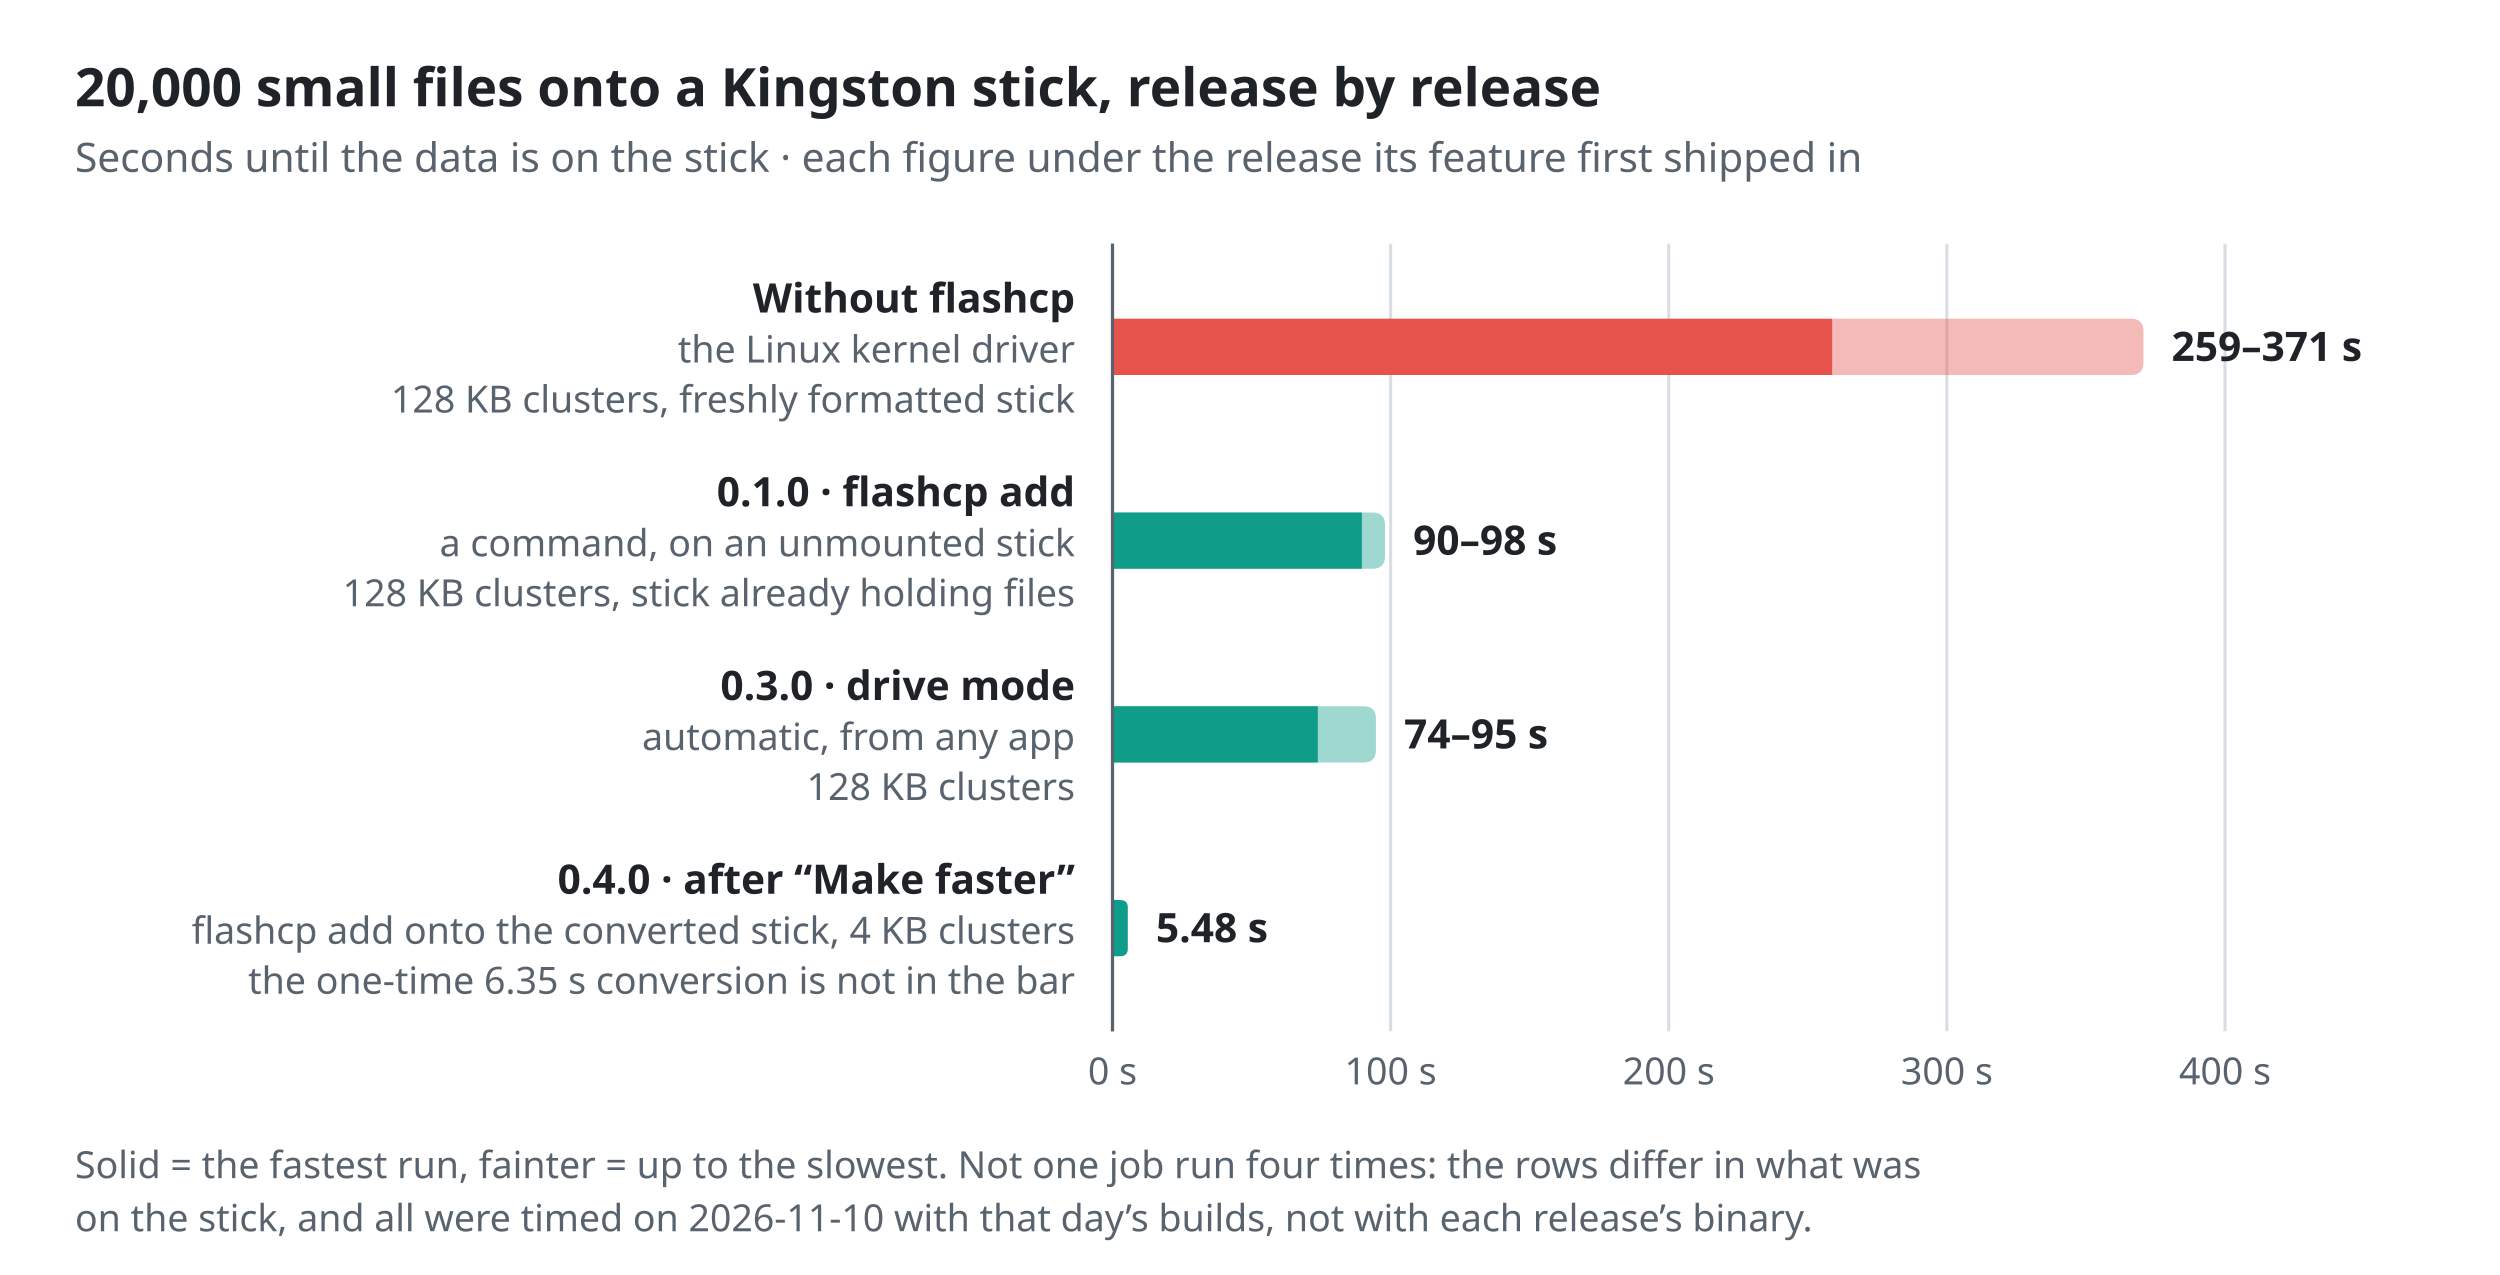
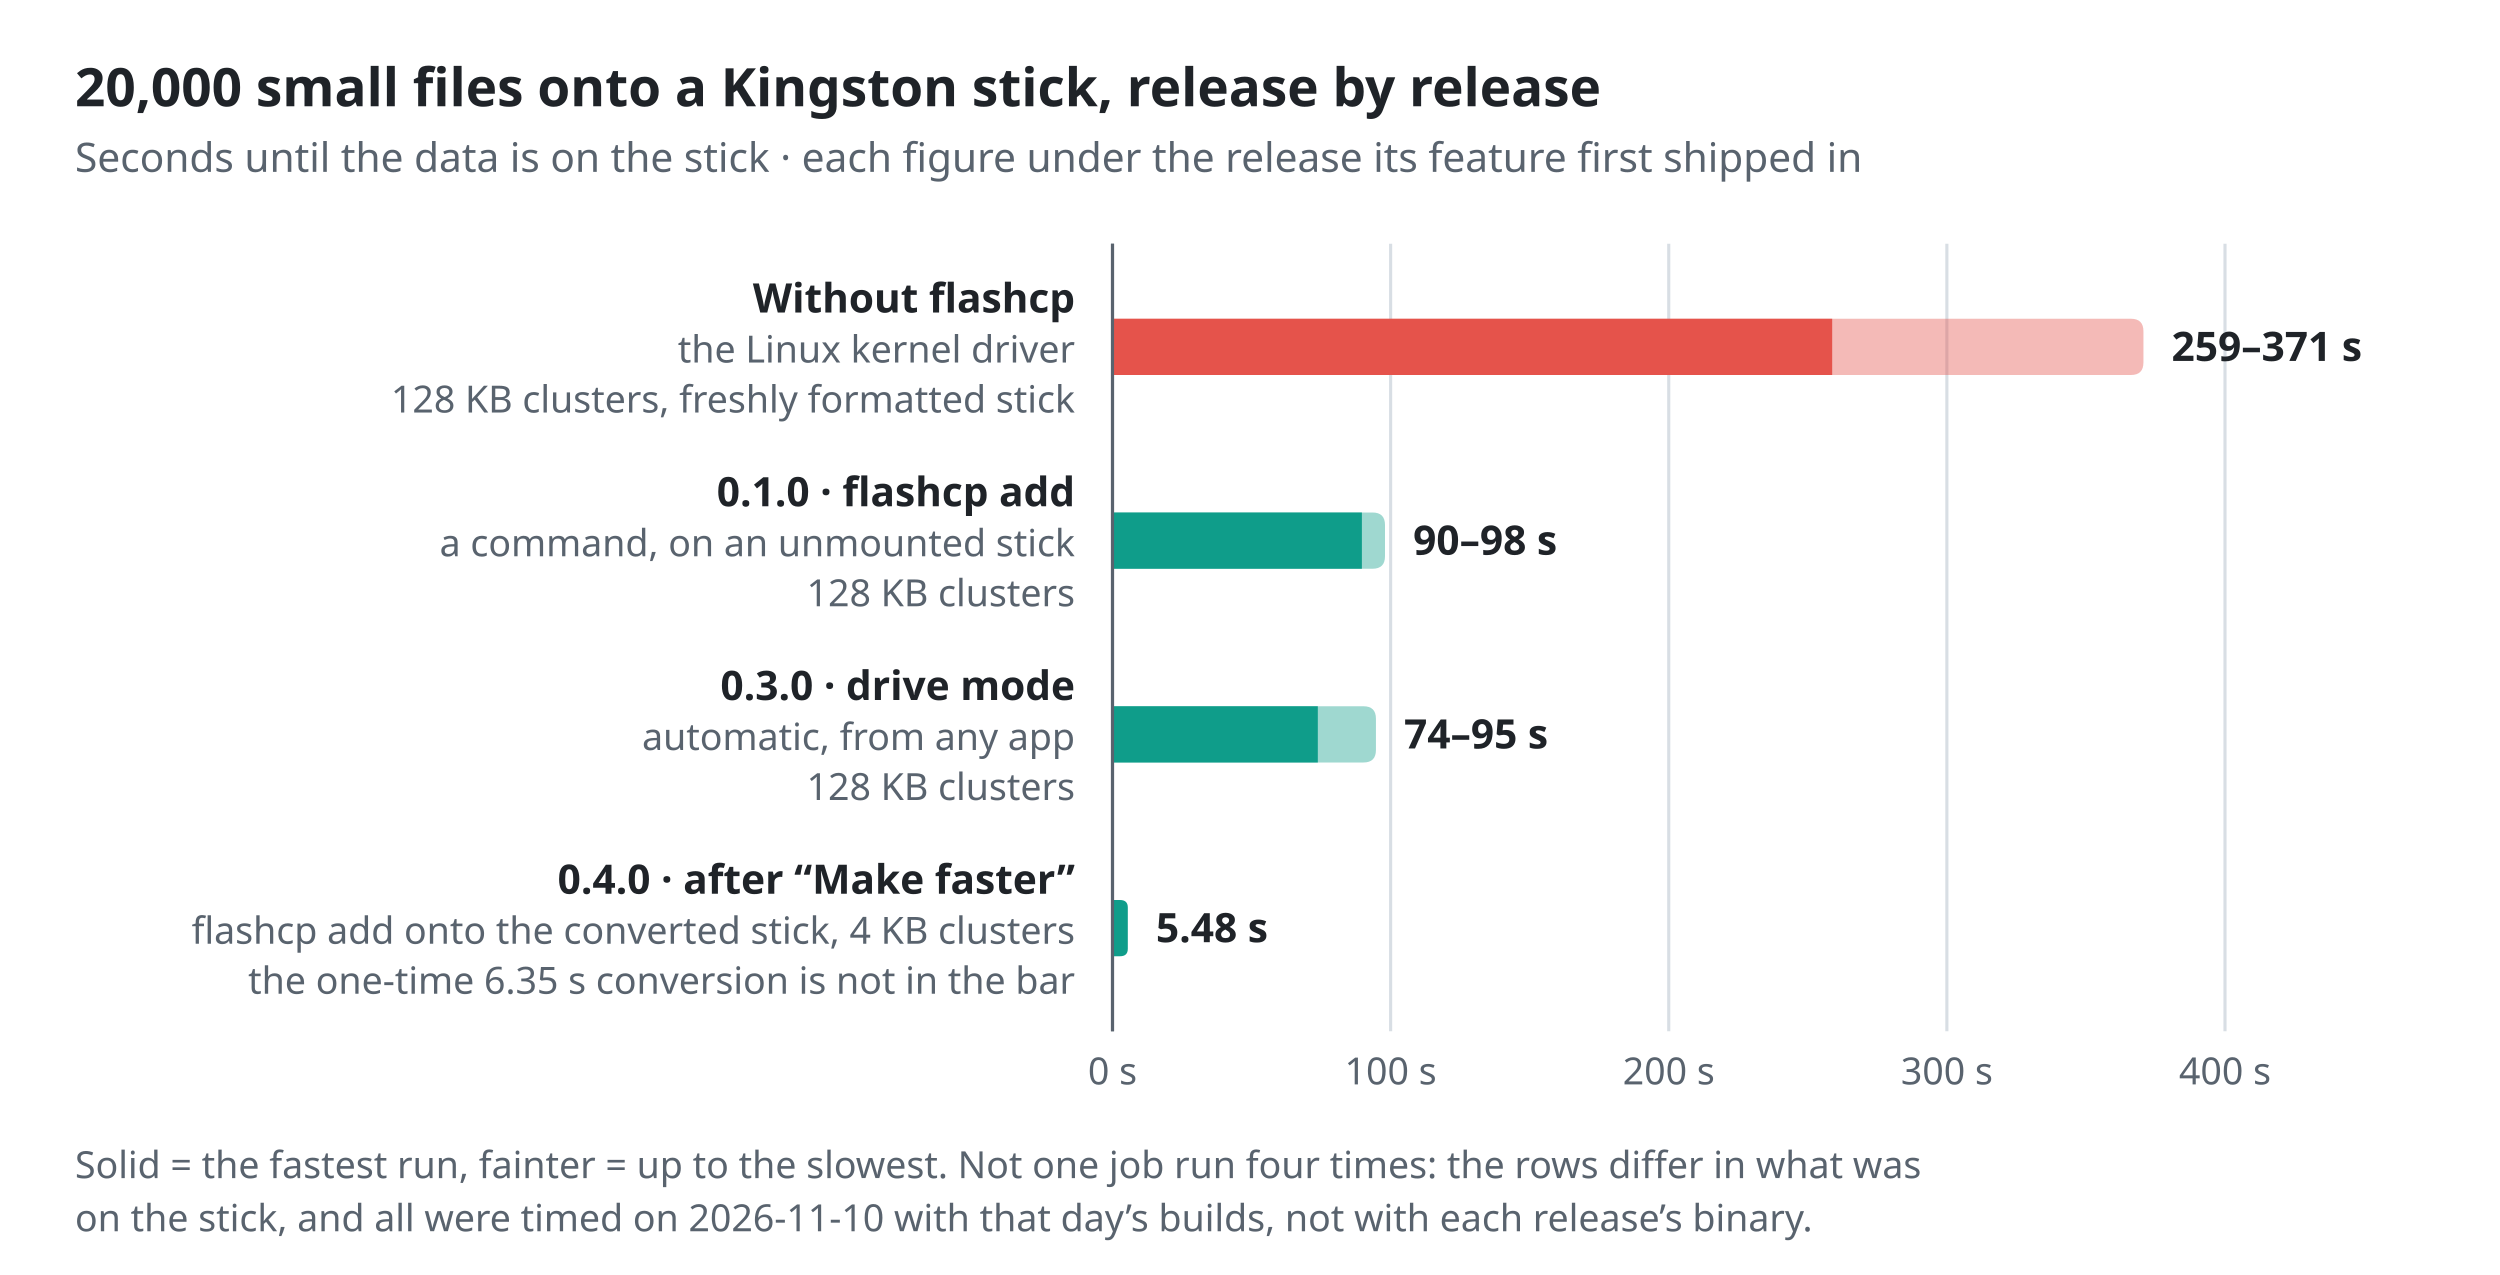
<svg xmlns="http://www.w3.org/2000/svg" viewBox="0 0 800 408" width="800" height="408" font-family="-apple-system, BlinkMacSystemFont, &quot;Segoe UI&quot;, &quot;Noto Sans&quot;, Helvetica, Arial, sans-serif" role="img" aria-label="20,000 small files onto a Kingston stick, release by release">
  <rect width="800" height="408" fill="#ffffff" />
  <text x="24" y="34" font-size="17" font-weight="600" fill="#1f2328" text-anchor="start">20,000 small files onto a Kingston stick, release by release</text>
  <text x="24" y="55" font-size="13" font-weight="400" fill="#59636e" text-anchor="start">Seconds until the data is on the stick · each figure under the release its feature first shipped in</text>
  <line x1="356" x2="356" y1="78" y2="330" stroke="#59636e" stroke-width="1" />
  <text x="356" y="347" font-size="12" font-weight="400" fill="#59636e" text-anchor="middle">0 s</text>
  <line x1="445" x2="445" y1="78" y2="330" stroke="#d8dee4" stroke-width="1" />
  <text x="445" y="347" font-size="12" font-weight="400" fill="#59636e" text-anchor="middle">100 s</text>
  <line x1="534" x2="534" y1="78" y2="330" stroke="#d8dee4" stroke-width="1" />
  <text x="534" y="347" font-size="12" font-weight="400" fill="#59636e" text-anchor="middle">200 s</text>
  <line x1="623" x2="623" y1="78" y2="330" stroke="#d8dee4" stroke-width="1" />
  <text x="623" y="347" font-size="12" font-weight="400" fill="#59636e" text-anchor="middle">300 s</text>
  <line x1="712" x2="712" y1="78" y2="330" stroke="#d8dee4" stroke-width="1" />
  <text x="712" y="347" font-size="12" font-weight="400" fill="#59636e" text-anchor="middle">400 s</text>
  <text x="344" y="100" font-size="13" font-weight="600" fill="#1f2328" text-anchor="end">Without flashcp</text>
  <text x="344" y="116" font-size="12" font-weight="400" fill="#59636e" text-anchor="end">the Linux kernel driver</text>
  <text x="344" y="132" font-size="12" font-weight="400" fill="#59636e" text-anchor="end">128 KB clusters, freshly formatted stick</text>
  <path d="M356,102H681.9Q685.9,102 685.9,106V116Q685.9,120 681.9,120H356Z" fill="#e5534b" fill-opacity="0.4" />
  <path d="M356,102H586.3Q586.3,102 586.3,102V120Q586.3,120 586.3,120H356Z" fill="#e5534b" />
  <text x="694.9" y="115.5" font-size="13" font-weight="600" fill="#1f2328" text-anchor="start">259–371 s</text>
  <text x="344" y="162" font-size="13" font-weight="600" fill="#1f2328" text-anchor="end">0.1.0 · flashcp add</text>
  <text x="344" y="178" font-size="12" font-weight="400" fill="#59636e" text-anchor="end">a command, on an unmounted stick</text>
-   <text x="344" y="194" font-size="12" font-weight="400" fill="#59636e" text-anchor="end">128 KB clusters, stick already holding files</text>
+   <text x="344" y="194" font-size="12" font-weight="400" fill="#59636e" text-anchor="end">128 KB clusters</text>
  <path d="M356,164H439.2Q443.2,164 443.2,168V178Q443.2,182 439.2,182H356Z" fill="#0f9d8a" fill-opacity="0.4" />
  <path d="M356,164H435.8Q435.8,164 435.8,164V182Q435.8,182 435.8,182H356Z" fill="#0f9d8a" />
  <text x="452.2" y="177.5" font-size="13" font-weight="600" fill="#1f2328" text-anchor="start">90–98 s</text>
  <text x="344" y="224" font-size="13" font-weight="600" fill="#1f2328" text-anchor="end">0.3.0 · drive mode</text>
  <text x="344" y="240" font-size="12" font-weight="400" fill="#59636e" text-anchor="end">automatic, from any app</text>
  <text x="344" y="256" font-size="12" font-weight="400" fill="#59636e" text-anchor="end">128 KB clusters</text>
  <path d="M356,226H436.3Q440.3,226 440.3,230V240Q440.3,244 436.3,244H356Z" fill="#0f9d8a" fill-opacity="0.4" />
  <path d="M356,226H421.7Q421.7,226 421.7,226V244Q421.7,244 421.7,244H356Z" fill="#0f9d8a" />
  <text x="449.3" y="239.5" font-size="13" font-weight="600" fill="#1f2328" text-anchor="start">74–95 s</text>
  <text x="344" y="286" font-size="13" font-weight="600" fill="#1f2328" text-anchor="end">0.4.0 · after “Make faster”</text>
  <text x="344" y="302" font-size="12" font-weight="400" fill="#59636e" text-anchor="end">flashcp add onto the converted stick, 4 KB clusters</text>
  <text x="344" y="318" font-size="12" font-weight="400" fill="#59636e" text-anchor="end">the one-time 6.35 s conversion is not in the bar</text>
  <path d="M356,288H358.4Q360.9,288 360.9,290.4V303.6Q360.9,306 358.4,306H356Z" fill="#0f9d8a" />
  <text x="369.9" y="301.5" font-size="13" font-weight="600" fill="#1f2328" text-anchor="start">5.48 s</text>
  <line x1="356" x2="356" y1="78" y2="330" stroke="#59636e" stroke-width="1" />
  <text x="24" y="377" font-size="12" font-weight="400" fill="#59636e" text-anchor="start">Solid = the fastest run, fainter = up to the slowest. Not one job run four times: the rows differ in what was</text>
  <text x="24" y="394" font-size="12" font-weight="400" fill="#59636e" text-anchor="start">on the stick, and all were timed on 2026-11-10 with that day’s builds, not with each release’s binary.</text>
</svg>
